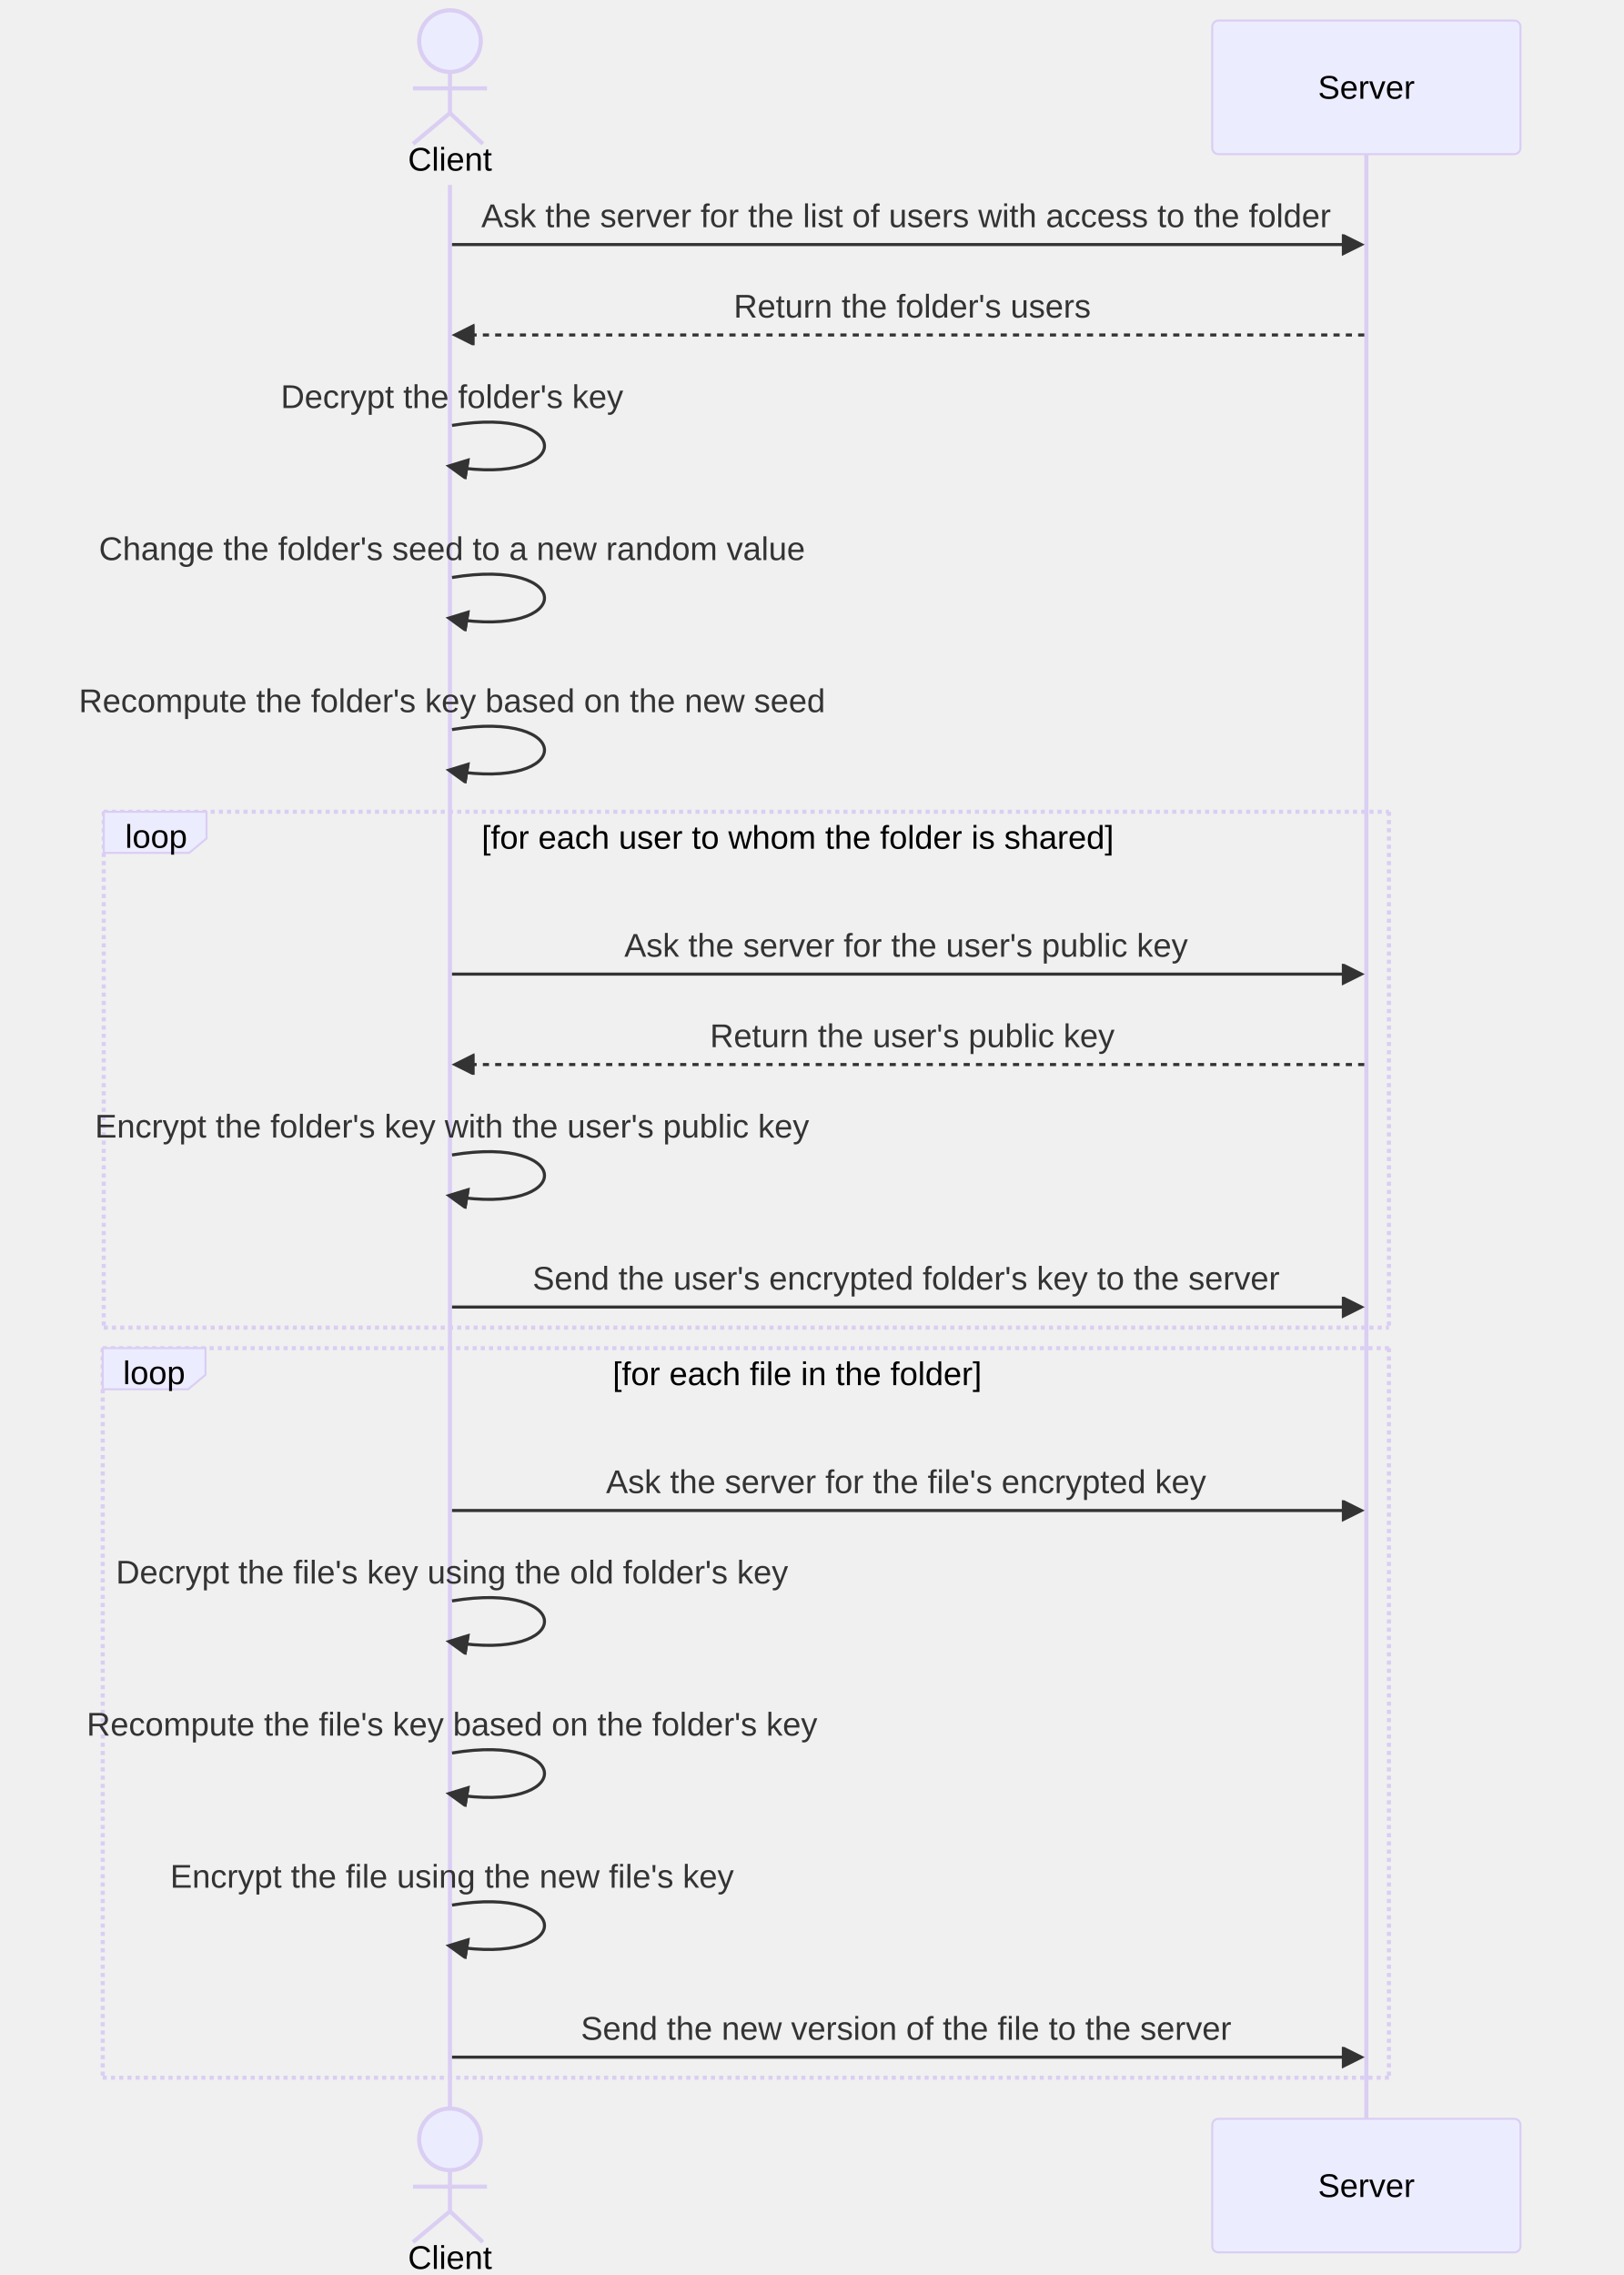
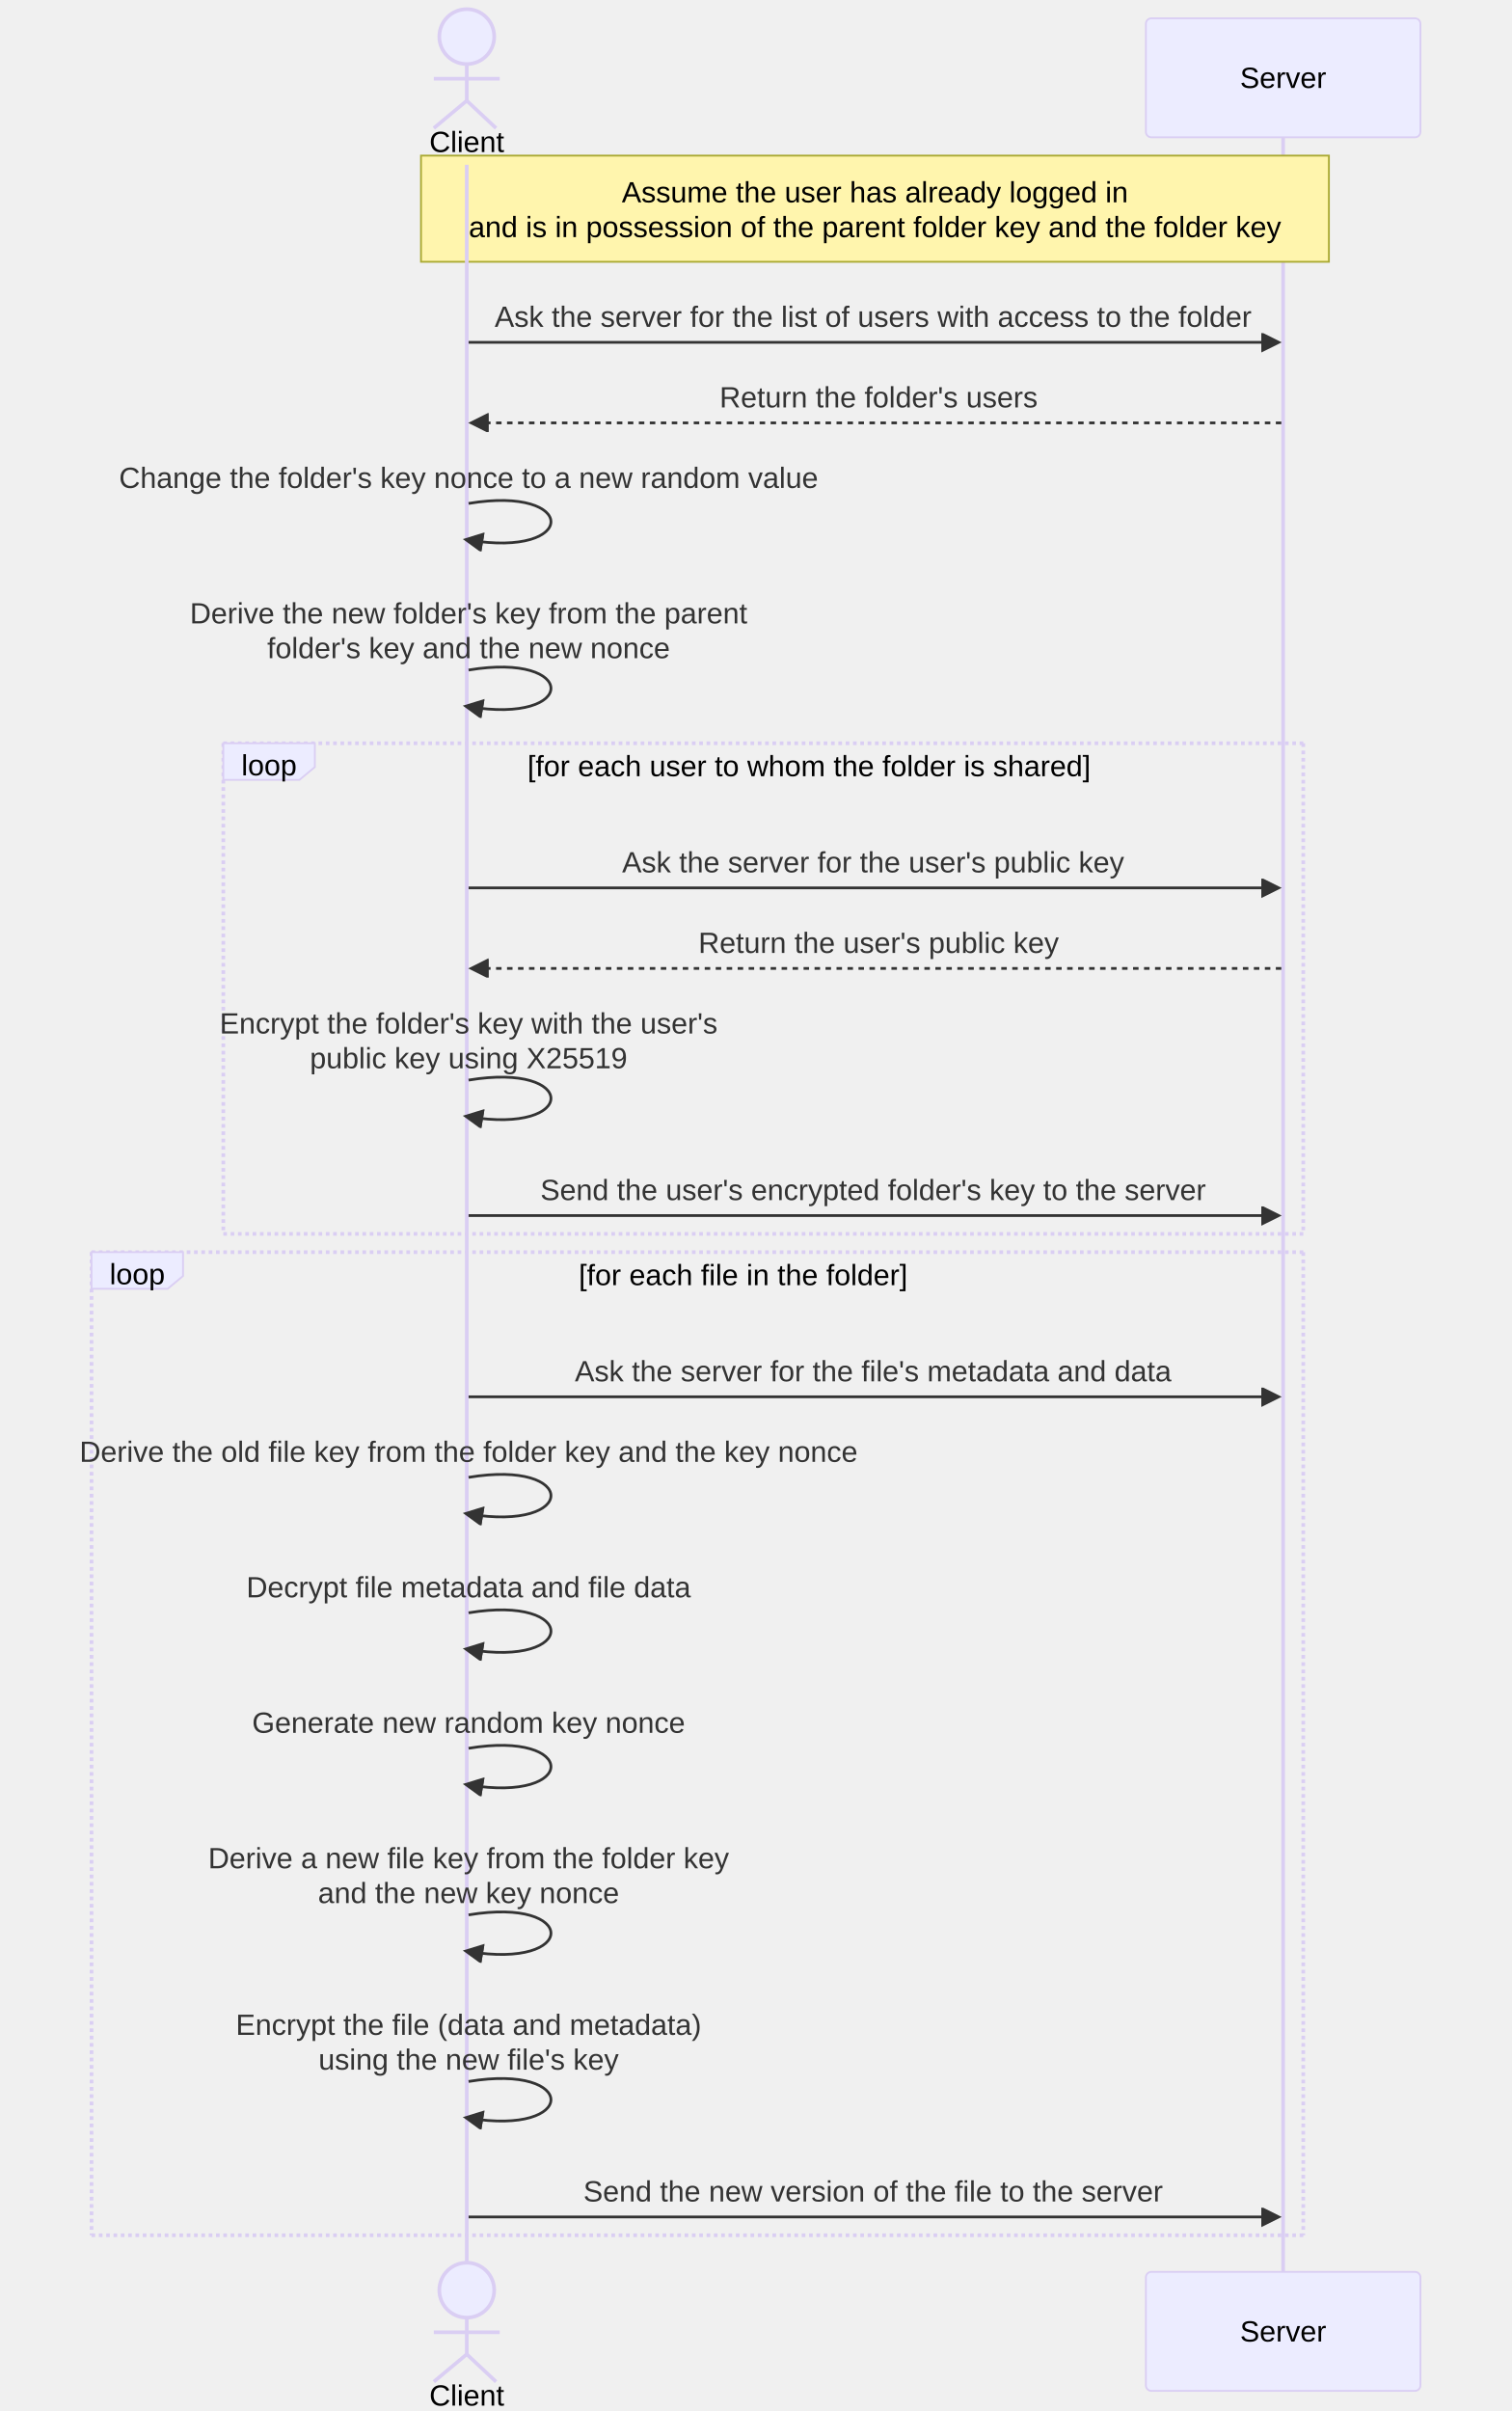
- <svg xmlns="http://www.w3.org/2000/svg" aria-roledescription="sequence" role="graphics-document document" viewBox="-144 -10 790 1107" style="max-width: 790px; background-color: white;" width="100%" id="my-svg">
+ <svg xmlns="http://www.w3.org/2000/svg" aria-roledescription="sequence" role="graphics-document document" viewBox="-180 -10 826 1317" style="max-width: 826px; background-color: white;" width="100%" id="my-svg">
  <g>
-     <rect class="actor" ry="3" rx="3" height="65" width="150" stroke="#666" fill="#eaeaea" y="1021" x="446" />
-     <text style="text-anchor: middle; font-size: 16px; font-weight: 400;" class="actor" alignment-baseline="central" dominant-baseline="central" y="1053.5" x="521">
+     <rect class="actor" ry="3" rx="3" height="65" width="150" stroke="#666" fill="#eaeaea" y="1231" x="446" />
+     <text style="text-anchor: middle; font-size: 16px; font-weight: 400;" class="actor" alignment-baseline="central" dominant-baseline="central" y="1263.5" x="521">
      <tspan dy="0" x="521">Server</tspan>
    </text>
  </g>
  <g>
-     <line stroke="#999" stroke-width="0.5px" class="200" y2="1021" x2="521" y1="5" x1="521" id="actor1" />
+     <line stroke="#999" stroke-width="0.5px" class="200" y2="1231" x2="521" y1="5" x1="521" id="actor1" />
    <g id="root-1">
      <rect class="actor" ry="3" rx="3" height="65" width="150" stroke="#666" fill="#eaeaea" y="0" x="446" />
      <text style="text-anchor: middle; font-size: 16px; font-weight: 400;" class="actor" alignment-baseline="central" dominant-baseline="central" y="32.5" x="521">
        <tspan dy="0" x="521">Server</tspan>
      </text>
    </g>
  </g>
  <style>#my-svg{font-family:"trebuchet ms",verdana,arial,sans-serif;font-size:16px;fill:#333;}#my-svg .error-icon{fill:#552222;}#my-svg .error-text{fill:#552222;stroke:#552222;}#my-svg .edge-thickness-normal{stroke-width:2px;}#my-svg .edge-thickness-thick{stroke-width:3.5px;}#my-svg .edge-pattern-solid{stroke-dasharray:0;}#my-svg .edge-pattern-dashed{stroke-dasharray:3;}#my-svg .edge-pattern-dotted{stroke-dasharray:2;}#my-svg .marker{fill:#333333;stroke:#333333;}#my-svg .marker.cross{stroke:#333333;}#my-svg svg{font-family:"trebuchet ms",verdana,arial,sans-serif;font-size:16px;}#my-svg .actor{stroke:hsl(259.626, 59.777%, 87.902%);fill:#ECECFF;}#my-svg text.actor&gt;tspan{fill:black;stroke:none;}#my-svg .actor-line{stroke:grey;}#my-svg .messageLine0{stroke-width:1.5;stroke-dasharray:none;stroke:#333;}#my-svg .messageLine1{stroke-width:1.5;stroke-dasharray:2,2;stroke:#333;}#my-svg #arrowhead path{fill:#333;stroke:#333;}#my-svg .sequenceNumber{fill:white;}#my-svg #sequencenumber{fill:#333;}#my-svg #crosshead path{fill:#333;stroke:#333;}#my-svg .messageText{fill:#333;stroke:none;}#my-svg .labelBox{stroke:hsl(259.626, 59.777%, 87.902%);fill:#ECECFF;}#my-svg .labelText,#my-svg .labelText&gt;tspan{fill:black;stroke:none;}#my-svg .loopText,#my-svg .loopText&gt;tspan{fill:black;stroke:none;}#my-svg .loopLine{stroke-width:2px;stroke-dasharray:2,2;stroke:hsl(259.626, 59.777%, 87.902%);fill:hsl(259.626, 59.777%, 87.902%);}#my-svg .note{stroke:#aaaa33;fill:#fff5ad;}#my-svg .noteText,#my-svg .noteText&gt;tspan{fill:black;stroke:none;}#my-svg .activation0{fill:#f4f4f4;stroke:#666;}#my-svg .activation1{fill:#f4f4f4;stroke:#666;}#my-svg .activation2{fill:#f4f4f4;stroke:#666;}#my-svg .actorPopupMenu{position:absolute;}#my-svg .actorPopupMenuPanel{position:absolute;fill:#ECECFF;box-shadow:0px 8px 16px 0px rgba(0,0,0,0.2);filter:drop-shadow(3px 5px 2px rgb(0 0 0 / 0.4));}#my-svg .actor-man line{stroke:hsl(259.626, 59.777%, 87.902%);fill:#ECECFF;}#my-svg .actor-man circle,#my-svg line{stroke:hsl(259.626, 59.777%, 87.902%);fill:#ECECFF;stroke-width:2px;}#my-svg :root{--mermaid-font-family:"trebuchet ms",verdana,arial,sans-serif;}</style>
  <g />
  <defs>
    <symbol height="24" width="24" id="computer">
      <path d="M2 2v13h20v-13h-20zm18 11h-16v-9h16v9zm-10.228 6l.466-1h3.524l.467 1h-4.457zm14.228 3h-24l2-6h2.104l-1.33 4h18.45l-1.297-4h2.073l2 6zm-5-10h-14v-7h14v7z" transform="scale(.5)" />
    </symbol>
  </defs>
  <defs>
    <symbol clip-rule="evenodd" fill-rule="evenodd" id="database">
      <path d="M12.258.001l.256.004.255.005.253.008.251.01.249.012.247.015.246.016.242.019.241.02.239.023.236.024.233.027.231.028.229.031.225.032.223.034.22.036.217.038.214.04.211.041.208.043.205.045.201.046.198.048.194.05.191.051.187.053.183.054.18.056.175.057.172.059.168.06.163.061.16.063.155.064.15.066.074.033.073.033.071.034.07.034.069.035.068.035.067.035.066.035.064.036.064.036.062.036.06.036.06.037.058.037.058.037.055.038.055.038.053.038.052.038.051.039.05.039.048.039.047.039.045.04.044.04.043.04.041.04.04.041.039.041.037.041.036.041.034.041.033.042.032.042.03.042.029.042.027.042.026.043.024.043.023.043.021.043.02.043.018.044.017.043.015.044.013.044.012.044.011.045.009.044.007.045.006.045.004.045.002.045.001.045v17l-.001.045-.002.045-.004.045-.006.045-.007.045-.009.044-.011.045-.012.044-.013.044-.015.044-.017.043-.018.044-.02.043-.021.043-.023.043-.024.043-.026.043-.027.042-.029.042-.03.042-.032.042-.033.042-.034.041-.036.041-.037.041-.039.041-.04.041-.041.04-.043.04-.044.04-.045.04-.047.039-.048.039-.05.039-.051.039-.052.038-.053.038-.055.038-.055.038-.058.037-.058.037-.06.037-.06.036-.062.036-.064.036-.064.036-.066.035-.067.035-.068.035-.069.035-.07.034-.071.034-.073.033-.074.033-.15.066-.155.064-.16.063-.163.061-.168.06-.172.059-.175.057-.18.056-.183.054-.187.053-.191.051-.194.05-.198.048-.201.046-.205.045-.208.043-.211.041-.214.04-.217.038-.22.036-.223.034-.225.032-.229.031-.231.028-.233.027-.236.024-.239.023-.241.02-.242.019-.246.016-.247.015-.249.012-.251.01-.253.008-.255.005-.256.004-.258.001-.258-.001-.256-.004-.255-.005-.253-.008-.251-.01-.249-.012-.247-.015-.245-.016-.243-.019-.241-.02-.238-.023-.236-.024-.234-.027-.231-.028-.228-.031-.226-.032-.223-.034-.22-.036-.217-.038-.214-.04-.211-.041-.208-.043-.204-.045-.201-.046-.198-.048-.195-.05-.19-.051-.187-.053-.184-.054-.179-.056-.176-.057-.172-.059-.167-.06-.164-.061-.159-.063-.155-.064-.151-.066-.074-.033-.072-.033-.072-.034-.07-.034-.069-.035-.068-.035-.067-.035-.066-.035-.064-.036-.063-.036-.062-.036-.061-.036-.06-.037-.058-.037-.057-.037-.056-.038-.055-.038-.053-.038-.052-.038-.051-.039-.049-.039-.049-.039-.046-.039-.046-.04-.044-.04-.043-.04-.041-.04-.04-.041-.039-.041-.037-.041-.036-.041-.034-.041-.033-.042-.032-.042-.03-.042-.029-.042-.027-.042-.026-.043-.024-.043-.023-.043-.021-.043-.02-.043-.018-.044-.017-.043-.015-.044-.013-.044-.012-.044-.011-.045-.009-.044-.007-.045-.006-.045-.004-.045-.002-.045-.001-.045v-17l.001-.045.002-.045.004-.045.006-.045.007-.045.009-.044.011-.045.012-.044.013-.044.015-.044.017-.043.018-.044.02-.043.021-.043.023-.043.024-.043.026-.043.027-.042.029-.042.03-.042.032-.042.033-.042.034-.041.036-.041.037-.041.039-.041.04-.041.041-.04.043-.04.044-.04.046-.04.046-.039.049-.039.049-.039.051-.039.052-.038.053-.038.055-.038.056-.038.057-.037.058-.037.06-.037.061-.036.062-.036.063-.036.064-.036.066-.035.067-.035.068-.035.069-.035.07-.034.072-.034.072-.033.074-.033.151-.066.155-.064.159-.063.164-.061.167-.06.172-.059.176-.057.179-.056.184-.054.187-.053.19-.051.195-.05.198-.048.201-.046.204-.045.208-.043.211-.041.214-.04.217-.038.22-.036.223-.034.226-.032.228-.031.231-.028.234-.027.236-.024.238-.023.241-.02.243-.019.245-.016.247-.015.249-.012.251-.01.253-.008.255-.005.256-.004.258-.001.258.001zm-9.258 20.499v.01l.001.021.003.021.004.022.005.021.006.022.007.022.009.023.01.022.011.023.012.023.013.023.015.023.016.024.017.023.018.024.019.024.021.024.022.025.023.024.024.025.052.049.056.05.061.051.066.051.07.051.075.051.079.052.084.052.088.052.092.052.097.052.102.051.105.052.11.052.114.051.119.051.123.051.127.05.131.05.135.05.139.048.144.049.147.047.152.047.155.047.16.045.163.045.167.043.171.043.176.041.178.041.183.039.187.039.19.037.194.035.197.035.202.033.204.031.209.03.212.029.216.027.219.025.222.024.226.021.23.02.233.018.236.016.24.015.243.012.246.01.249.008.253.005.256.004.259.001.26-.001.257-.004.254-.005.25-.008.247-.011.244-.012.241-.014.237-.016.233-.018.231-.021.226-.021.224-.024.22-.026.216-.027.212-.028.21-.031.205-.031.202-.034.198-.034.194-.036.191-.037.187-.039.183-.04.179-.04.175-.042.172-.043.168-.044.163-.045.16-.046.155-.046.152-.047.148-.048.143-.049.139-.049.136-.05.131-.05.126-.05.123-.051.118-.052.114-.051.11-.052.106-.052.101-.052.096-.052.092-.052.088-.053.083-.051.079-.052.074-.052.07-.051.065-.051.06-.051.056-.05.051-.05.023-.024.023-.025.021-.024.02-.024.019-.024.018-.024.017-.024.015-.023.014-.024.013-.023.012-.023.01-.023.01-.022.008-.022.006-.022.006-.022.004-.022.004-.021.001-.021.001-.021v-4.127l-.077.055-.08.053-.083.054-.085.053-.087.052-.09.052-.093.051-.095.05-.097.05-.1.049-.102.049-.105.048-.106.047-.109.047-.111.046-.114.045-.115.045-.118.044-.12.043-.122.042-.124.042-.126.041-.128.04-.13.04-.132.038-.134.038-.135.037-.138.037-.139.035-.142.035-.143.034-.144.033-.147.032-.148.031-.15.03-.151.03-.153.029-.154.027-.156.027-.158.026-.159.025-.161.024-.162.023-.163.022-.165.021-.166.02-.167.019-.169.018-.169.017-.171.016-.173.015-.173.014-.175.013-.175.012-.177.011-.178.01-.179.008-.179.008-.181.006-.182.005-.182.004-.184.003-.184.002h-.37l-.184-.002-.184-.003-.182-.004-.182-.005-.181-.006-.179-.008-.179-.008-.178-.01-.176-.011-.176-.012-.175-.013-.173-.014-.172-.015-.171-.016-.17-.017-.169-.018-.167-.019-.166-.02-.165-.021-.163-.022-.162-.023-.161-.024-.159-.025-.157-.026-.156-.027-.155-.027-.153-.029-.151-.03-.15-.03-.148-.031-.146-.032-.145-.033-.143-.034-.141-.035-.14-.035-.137-.037-.136-.037-.134-.038-.132-.038-.13-.04-.128-.04-.126-.041-.124-.042-.122-.042-.12-.044-.117-.043-.116-.045-.113-.045-.112-.046-.109-.047-.106-.047-.105-.048-.102-.049-.1-.049-.097-.05-.095-.05-.093-.052-.09-.051-.087-.052-.085-.053-.083-.054-.08-.054-.077-.054v4.127zm0-5.654v.011l.001.021.003.021.004.021.005.022.006.022.007.022.009.022.01.022.011.023.012.023.013.023.015.024.016.023.017.024.018.024.019.024.021.024.022.024.023.025.024.024.052.05.056.05.061.05.066.051.07.051.075.052.079.051.084.052.088.052.092.052.097.052.102.052.105.052.11.051.114.051.119.052.123.05.127.051.131.05.135.049.139.049.144.048.147.048.152.047.155.046.16.045.163.045.167.044.171.042.176.042.178.04.183.04.187.038.19.037.194.036.197.034.202.033.204.032.209.03.212.028.216.027.219.025.222.024.226.022.23.02.233.018.236.016.24.014.243.012.246.01.249.008.253.006.256.003.259.001.26-.001.257-.003.254-.006.25-.008.247-.01.244-.012.241-.015.237-.016.233-.018.231-.02.226-.022.224-.024.22-.025.216-.027.212-.029.21-.03.205-.032.202-.033.198-.035.194-.036.191-.037.187-.039.183-.039.179-.041.175-.042.172-.043.168-.044.163-.045.16-.045.155-.047.152-.047.148-.048.143-.048.139-.05.136-.049.131-.05.126-.051.123-.051.118-.051.114-.052.11-.052.106-.052.101-.052.096-.052.092-.052.088-.052.083-.052.079-.052.074-.051.07-.052.065-.051.06-.05.056-.051.051-.049.023-.025.023-.024.021-.025.02-.024.019-.024.018-.024.017-.024.015-.023.014-.023.013-.024.012-.022.01-.023.01-.023.008-.022.006-.022.006-.022.004-.021.004-.022.001-.021.001-.021v-4.139l-.077.054-.08.054-.083.054-.085.052-.087.053-.09.051-.093.051-.095.051-.097.05-.1.049-.102.049-.105.048-.106.047-.109.047-.111.046-.114.045-.115.044-.118.044-.12.044-.122.042-.124.042-.126.041-.128.04-.13.039-.132.039-.134.038-.135.037-.138.036-.139.036-.142.035-.143.033-.144.033-.147.033-.148.031-.15.03-.151.03-.153.028-.154.028-.156.027-.158.026-.159.025-.161.024-.162.023-.163.022-.165.021-.166.02-.167.019-.169.018-.169.017-.171.016-.173.015-.173.014-.175.013-.175.012-.177.011-.178.009-.179.009-.179.007-.181.007-.182.005-.182.004-.184.003-.184.002h-.37l-.184-.002-.184-.003-.182-.004-.182-.005-.181-.007-.179-.007-.179-.009-.178-.009-.176-.011-.176-.012-.175-.013-.173-.014-.172-.015-.171-.016-.17-.017-.169-.018-.167-.019-.166-.02-.165-.021-.163-.022-.162-.023-.161-.024-.159-.025-.157-.026-.156-.027-.155-.028-.153-.028-.151-.03-.15-.03-.148-.031-.146-.033-.145-.033-.143-.033-.141-.035-.14-.036-.137-.036-.136-.037-.134-.038-.132-.039-.13-.039-.128-.04-.126-.041-.124-.042-.122-.043-.12-.043-.117-.044-.116-.044-.113-.046-.112-.046-.109-.046-.106-.047-.105-.048-.102-.049-.1-.049-.097-.05-.095-.051-.093-.051-.09-.051-.087-.053-.085-.052-.083-.054-.08-.054-.077-.054v4.139zm0-5.666v.011l.001.02.003.022.004.021.005.022.006.021.007.022.009.023.01.022.011.023.012.023.013.023.015.023.016.024.017.024.018.023.019.024.021.025.022.024.023.024.024.025.052.05.056.05.061.05.066.051.07.051.075.052.079.051.084.052.088.052.092.052.097.052.102.052.105.051.11.052.114.051.119.051.123.051.127.05.131.05.135.05.139.049.144.048.147.048.152.047.155.046.16.045.163.045.167.043.171.043.176.042.178.04.183.04.187.038.19.037.194.036.197.034.202.033.204.032.209.03.212.028.216.027.219.025.222.024.226.021.23.02.233.018.236.017.24.014.243.012.246.01.249.008.253.006.256.003.259.001.26-.001.257-.003.254-.006.25-.008.247-.01.244-.013.241-.014.237-.016.233-.018.231-.02.226-.022.224-.024.22-.025.216-.027.212-.029.21-.03.205-.032.202-.033.198-.035.194-.036.191-.037.187-.039.183-.039.179-.041.175-.042.172-.043.168-.044.163-.045.16-.045.155-.047.152-.047.148-.048.143-.049.139-.049.136-.049.131-.051.126-.05.123-.051.118-.052.114-.051.11-.052.106-.052.101-.052.096-.052.092-.052.088-.052.083-.052.079-.052.074-.052.07-.051.065-.051.06-.051.056-.05.051-.049.023-.025.023-.025.021-.024.02-.024.019-.024.018-.024.017-.024.015-.023.014-.024.013-.023.012-.023.01-.022.01-.023.008-.022.006-.022.006-.022.004-.022.004-.021.001-.021.001-.021v-4.153l-.077.054-.08.054-.083.053-.085.053-.087.053-.09.051-.093.051-.095.051-.097.05-.1.049-.102.048-.105.048-.106.048-.109.046-.111.046-.114.046-.115.044-.118.044-.12.043-.122.043-.124.042-.126.041-.128.04-.13.039-.132.039-.134.038-.135.037-.138.036-.139.036-.142.034-.143.034-.144.033-.147.032-.148.032-.15.03-.151.03-.153.028-.154.028-.156.027-.158.026-.159.024-.161.024-.162.023-.163.023-.165.021-.166.02-.167.019-.169.018-.169.017-.171.016-.173.015-.173.014-.175.013-.175.012-.177.01-.178.01-.179.009-.179.007-.181.006-.182.006-.182.004-.184.003-.184.001-.185.001-.185-.001-.184-.001-.184-.003-.182-.004-.182-.006-.181-.006-.179-.007-.179-.009-.178-.01-.176-.01-.176-.012-.175-.013-.173-.014-.172-.015-.171-.016-.17-.017-.169-.018-.167-.019-.166-.02-.165-.021-.163-.023-.162-.023-.161-.024-.159-.024-.157-.026-.156-.027-.155-.028-.153-.028-.151-.03-.15-.03-.148-.032-.146-.032-.145-.033-.143-.034-.141-.034-.14-.036-.137-.036-.136-.037-.134-.038-.132-.039-.13-.039-.128-.041-.126-.041-.124-.041-.122-.043-.12-.043-.117-.044-.116-.044-.113-.046-.112-.046-.109-.046-.106-.048-.105-.048-.102-.048-.1-.05-.097-.049-.095-.051-.093-.051-.09-.052-.087-.052-.085-.053-.083-.053-.08-.054-.077-.054v4.153zm8.74-8.179l-.257.004-.254.005-.25.008-.247.011-.244.012-.241.014-.237.016-.233.018-.231.021-.226.022-.224.023-.22.026-.216.027-.212.028-.21.031-.205.032-.202.033-.198.034-.194.036-.191.038-.187.038-.183.04-.179.041-.175.042-.172.043-.168.043-.163.045-.16.046-.155.046-.152.048-.148.048-.143.048-.139.049-.136.05-.131.05-.126.051-.123.051-.118.051-.114.052-.11.052-.106.052-.101.052-.096.052-.092.052-.088.052-.083.052-.079.052-.074.051-.07.052-.065.051-.06.05-.056.05-.051.05-.023.025-.023.024-.021.024-.02.025-.019.024-.018.024-.017.023-.015.024-.014.023-.013.023-.012.023-.01.023-.01.022-.008.022-.006.023-.006.021-.004.022-.004.021-.001.021-.001.021.001.021.001.021.004.021.004.022.006.021.006.023.008.022.01.022.01.023.012.023.013.023.014.023.015.024.017.023.018.024.019.024.02.025.021.024.023.024.023.025.051.05.056.05.06.05.065.051.07.052.074.051.079.052.083.052.088.052.092.052.096.052.101.052.106.052.11.052.114.052.118.051.123.051.126.051.131.05.136.05.139.049.143.048.148.048.152.048.155.046.16.046.163.045.168.043.172.043.175.042.179.041.183.04.187.038.191.038.194.036.198.034.202.033.205.032.21.031.212.028.216.027.22.026.224.023.226.022.231.021.233.018.237.016.241.014.244.012.247.011.25.008.254.005.257.004.26.001.26-.001.257-.004.254-.005.25-.008.247-.011.244-.012.241-.014.237-.016.233-.018.231-.021.226-.022.224-.023.22-.026.216-.027.212-.028.21-.031.205-.032.202-.033.198-.034.194-.036.191-.038.187-.038.183-.04.179-.041.175-.042.172-.043.168-.043.163-.045.16-.046.155-.046.152-.048.148-.048.143-.048.139-.049.136-.05.131-.05.126-.051.123-.051.118-.051.114-.052.11-.052.106-.052.101-.052.096-.052.092-.052.088-.052.083-.052.079-.052.074-.051.07-.052.065-.051.06-.05.056-.05.051-.05.023-.025.023-.024.021-.024.02-.025.019-.024.018-.024.017-.023.015-.024.014-.023.013-.023.012-.023.01-.023.01-.022.008-.022.006-.023.006-.021.004-.022.004-.021.001-.021.001-.021-.001-.021-.001-.021-.004-.021-.004-.022-.006-.021-.006-.023-.008-.022-.01-.022-.01-.023-.012-.023-.013-.023-.014-.023-.015-.024-.017-.023-.018-.024-.019-.024-.02-.025-.021-.024-.023-.024-.023-.025-.051-.05-.056-.05-.06-.05-.065-.051-.07-.052-.074-.051-.079-.052-.083-.052-.088-.052-.092-.052-.096-.052-.101-.052-.106-.052-.11-.052-.114-.052-.118-.051-.123-.051-.126-.051-.131-.05-.136-.05-.139-.049-.143-.048-.148-.048-.152-.048-.155-.046-.16-.046-.163-.045-.168-.043-.172-.043-.175-.042-.179-.041-.183-.04-.187-.038-.191-.038-.194-.036-.198-.034-.202-.033-.205-.032-.21-.031-.212-.028-.216-.027-.22-.026-.224-.023-.226-.022-.231-.021-.233-.018-.237-.016-.241-.014-.244-.012-.247-.011-.25-.008-.254-.005-.257-.004-.26-.001-.26.001z" transform="scale(.5)" />
    </symbol>
  </defs>
  <defs>
    <symbol height="24" width="24" id="clock">
      <path d="M12 2c5.514 0 10 4.486 10 10s-4.486 10-10 10-10-4.486-10-10 4.486-10 10-10zm0-2c-6.627 0-12 5.373-12 12s5.373 12 12 12 12-5.373 12-12-5.373-12-12-12zm5.848 12.459c.202.038.202.333.001.372-1.907.361-6.045 1.111-6.547 1.111-.719 0-1.301-.582-1.301-1.301 0-.512.77-5.447 1.125-7.445.034-.192.312-.181.343.014l.985 6.238 5.394 1.011z" transform="scale(.5)" />
    </symbol>
  </defs>
  <defs>
    <marker orient="auto" markerHeight="12" markerWidth="12" markerUnits="userSpaceOnUse" refY="5" refX="7.9" id="arrowhead">
      <path d="M 0 0 L 10 5 L 0 10 z" />
    </marker>
  </defs>
  <defs>
    <marker refY="4.5" refX="4" orient="auto" markerHeight="8" markerWidth="15" id="crosshead">
      <path style="stroke-dasharray: 0, 0;" d="M 1,2 L 6,7 M 6,2 L 1,7" stroke-width="1pt" stroke="#000000" fill="none" />
    </marker>
  </defs>
  <defs>
    <marker orient="auto" markerHeight="28" markerWidth="20" refY="7" refX="15.5" id="filled-head">
      <path d="M 18,7 L9,13 L14,7 L9,1 Z" />
    </marker>
  </defs>
  <defs>
    <marker orient="auto" markerHeight="40" markerWidth="60" refY="15" refX="15" id="sequencenumber">
      <circle r="6" cy="15" cx="15" />
    </marker>
  </defs>
  <g>
-     <line class="loopLine" y2="385" x2="532" y1="385" x1="-93.5" />
-     <line class="loopLine" y2="636" x2="532" y1="385" x1="532" />
-     <line class="loopLine" y2="636" x2="532" y1="636" x1="-93.5" />
-     <line class="loopLine" y2="636" x2="-93.5" y1="385" x1="-93.5" />
-     <polygon class="labelBox" points="-93.5,385 -43.5,385 -43.5,398 -51.9,405 -93.5,405" />
-     <text style="font-size: 16px; font-weight: 400;" class="labelText" alignment-baseline="middle" dominant-baseline="middle" text-anchor="middle" y="398" x="-68">loop</text>
-     <text style="font-size: 16px; font-weight: 400;" class="loopText" text-anchor="middle" y="403" x="244.25">
-       <tspan x="244.25">[for each user to whom the folder is shared]</tspan>
+     <rect class="note" ry="0" rx="0" height="58" width="496" stroke="#666" fill="#EDF2AE" y="75" x="50" />
+     <text style="font-size: 16px; font-weight: 400;" dy="1em" class="noteText" alignment-baseline="middle" dominant-baseline="middle" text-anchor="middle" y="80" x="298">
+       <tspan x="298">Assume the user has already logged in </tspan>
+     </text>
+     <text style="font-size: 16px; font-weight: 400;" dy="1em" class="noteText" alignment-baseline="middle" dominant-baseline="middle" text-anchor="middle" y="99" x="298">
+       <tspan x="298"> and is in possession of the parent folder key and the folder key</tspan>
    </text>
  </g>
  <g>
-     <line class="loopLine" y2="646" x2="532" y1="646" x1="-94" />
-     <line class="loopLine" y2="1001" x2="532" y1="646" x1="532" />
-     <line class="loopLine" y2="1001" x2="532" y1="1001" x1="-94" />
-     <line class="loopLine" y2="1001" x2="-94" y1="646" x1="-94" />
-     <polygon class="labelBox" points="-94,646 -44,646 -44,659 -52.4,666 -94,666" />
-     <text style="font-size: 16px; font-weight: 400;" class="labelText" alignment-baseline="middle" dominant-baseline="middle" text-anchor="middle" y="659" x="-69">loop</text>
-     <text style="font-size: 16px; font-weight: 400;" class="loopText" text-anchor="middle" y="664" x="244">
-       <tspan x="244">[for each file in the folder]</tspan>
+     <line class="loopLine" y2="396" x2="532" y1="396" x1="-58" />
+     <line class="loopLine" y2="664" x2="532" y1="396" x1="532" />
+     <line class="loopLine" y2="664" x2="532" y1="664" x1="-58" />
+     <line class="loopLine" y2="664" x2="-58" y1="396" x1="-58" />
+     <polygon class="labelBox" points="-58,396 -8,396 -8,409 -16.4,416 -58,416" />
+     <text style="font-size: 16px; font-weight: 400;" class="labelText" alignment-baseline="middle" dominant-baseline="middle" text-anchor="middle" y="409" x="-33">loop</text>
+     <text style="font-size: 16px; font-weight: 400;" class="loopText" text-anchor="middle" y="414" x="262">
+       <tspan x="262">[for each user to whom the folder is shared]</tspan>
    </text>
  </g>
-   <line stroke="#999" stroke-width="0.5px" class="200" y2="1021" x2="75" y1="80" x1="75" id="actor0" />
+   <g>
+     <line class="loopLine" y2="674" x2="532" y1="674" x1="-130" />
+     <line class="loopLine" y2="1211" x2="532" y1="674" x1="532" />
+     <line class="loopLine" y2="1211" x2="532" y1="1211" x1="-130" />
+     <line class="loopLine" y2="1211" x2="-130" y1="674" x1="-130" />
+     <polygon class="labelBox" points="-130,674 -80,674 -80,687 -88.4,694 -130,694" />
+     <text style="font-size: 16px; font-weight: 400;" class="labelText" alignment-baseline="middle" dominant-baseline="middle" text-anchor="middle" y="687" x="-105">loop</text>
+     <text style="font-size: 16px; font-weight: 400;" class="loopText" text-anchor="middle" y="692" x="226">
+       <tspan x="226">[for each file in the folder]</tspan>
+     </text>
+   </g>
+   <line stroke="#999" stroke-width="0.5px" class="200" y2="1231" x2="75" y1="80" x1="75" id="actor0" />
  <g class="actor-man">
    <line y2="45" x2="75" y1="25" x1="75" id="actor-man-torso0" />
    <line y2="33" x2="93" y1="33" x1="57" id="actor-man-arms0" />
    <line y2="45" x2="75" y1="60" x1="57" />
    <line y2="60" x2="91" y1="45" x1="75" />
    <circle height="65" width="150" r="15" cy="10" cx="75" />
    <text style="text-anchor: middle; font-size: 16px; font-weight: 400;" class="actor" alignment-baseline="central" dominant-baseline="central" y="67.5" x="75">
      <tspan dy="0" x="75">Client</tspan>
    </text>
  </g>
-   <text style="font-size: 16px; font-weight: 400;" dy="1em" class="messageText" alignment-baseline="middle" dominant-baseline="middle" text-anchor="middle" y="80" x="297">Ask the server for the list of users with access to the folder</text>
-   <line style="fill: none;" marker-end="url(#arrowhead)" stroke="none" stroke-width="2" class="messageLine0" y2="109" x2="517" y1="109" x1="76" />
-   <text style="font-size: 16px; font-weight: 400;" dy="1em" class="messageText" alignment-baseline="middle" dominant-baseline="middle" text-anchor="middle" y="124" x="300">Return the folder's users</text>
-   <line style="stroke-dasharray: 3, 3; fill: none;" marker-end="url(#arrowhead)" stroke="none" stroke-width="2" class="messageLine1" y2="153" x2="79" y1="153" x1="520" />
-   <text style="font-size: 16px; font-weight: 400;" dy="1em" class="messageText" alignment-baseline="middle" dominant-baseline="middle" text-anchor="middle" y="168" x="76">Decrypt the folder's key</text>
-   <path style="fill: none;" marker-end="url(#arrowhead)" stroke="none" stroke-width="2" class="messageLine0" d="M 76,197 C 136,187 136,227 76,217" />
-   <text style="font-size: 16px; font-weight: 400;" dy="1em" class="messageText" alignment-baseline="middle" dominant-baseline="middle" text-anchor="middle" y="242" x="76">Change the folder's seed to a new random value</text>
-   <path style="fill: none;" marker-end="url(#arrowhead)" stroke="none" stroke-width="2" class="messageLine0" d="M 76,271 C 136,261 136,301 76,291" />
-   <text style="font-size: 16px; font-weight: 400;" dy="1em" class="messageText" alignment-baseline="middle" dominant-baseline="middle" text-anchor="middle" y="316" x="76">Recompute the folder's key based on the new seed</text>
-   <path style="fill: none;" marker-end="url(#arrowhead)" stroke="none" stroke-width="2" class="messageLine0" d="M 76,345 C 136,335 136,375 76,365" />
-   <text style="font-size: 16px; font-weight: 400;" dy="1em" class="messageText" alignment-baseline="middle" dominant-baseline="middle" text-anchor="middle" y="435" x="297">Ask the server for the user's public key</text>
-   <line style="fill: none;" marker-end="url(#arrowhead)" stroke="none" stroke-width="2" class="messageLine0" y2="464" x2="517" y1="464" x1="76" />
-   <text style="font-size: 16px; font-weight: 400;" dy="1em" class="messageText" alignment-baseline="middle" dominant-baseline="middle" text-anchor="middle" y="479" x="300">Return the user's public key</text>
-   <line style="stroke-dasharray: 3, 3; fill: none;" marker-end="url(#arrowhead)" stroke="none" stroke-width="2" class="messageLine1" y2="508" x2="79" y1="508" x1="520" />
-   <text style="font-size: 16px; font-weight: 400;" dy="1em" class="messageText" alignment-baseline="middle" dominant-baseline="middle" text-anchor="middle" y="523" x="76">Encrypt the folder's key with the user's public key</text>
-   <path style="fill: none;" marker-end="url(#arrowhead)" stroke="none" stroke-width="2" class="messageLine0" d="M 76,552 C 136,542 136,582 76,572" />
-   <text style="font-size: 16px; font-weight: 400;" dy="1em" class="messageText" alignment-baseline="middle" dominant-baseline="middle" text-anchor="middle" y="597" x="297">Send the user's encrypted folder's key to the server</text>
-   <line style="fill: none;" marker-end="url(#arrowhead)" stroke="none" stroke-width="2" class="messageLine0" y2="626" x2="517" y1="626" x1="76" />
-   <text style="font-size: 16px; font-weight: 400;" dy="1em" class="messageText" alignment-baseline="middle" dominant-baseline="middle" text-anchor="middle" y="696" x="297">Ask the server for the file's encrypted key</text>
-   <line style="fill: none;" marker-end="url(#arrowhead)" stroke="none" stroke-width="2" class="messageLine0" y2="725" x2="517" y1="725" x1="76" />
-   <text style="font-size: 16px; font-weight: 400;" dy="1em" class="messageText" alignment-baseline="middle" dominant-baseline="middle" text-anchor="middle" y="740" x="76">Decrypt the file's key using the old folder's key</text>
-   <path style="fill: none;" marker-end="url(#arrowhead)" stroke="none" stroke-width="2" class="messageLine0" d="M 76,769 C 136,759 136,799 76,789" />
-   <text style="font-size: 16px; font-weight: 400;" dy="1em" class="messageText" alignment-baseline="middle" dominant-baseline="middle" text-anchor="middle" y="814" x="76">Recompute the file's key based on the folder's key</text>
-   <path style="fill: none;" marker-end="url(#arrowhead)" stroke="none" stroke-width="2" class="messageLine0" d="M 76,843 C 136,833 136,873 76,863" />
-   <text style="font-size: 16px; font-weight: 400;" dy="1em" class="messageText" alignment-baseline="middle" dominant-baseline="middle" text-anchor="middle" y="888" x="76">Encrypt the file using the new file's key</text>
-   <path style="fill: none;" marker-end="url(#arrowhead)" stroke="none" stroke-width="2" class="messageLine0" d="M 76,917 C 136,907 136,947 76,937" />
-   <text style="font-size: 16px; font-weight: 400;" dy="1em" class="messageText" alignment-baseline="middle" dominant-baseline="middle" text-anchor="middle" y="962" x="297">Send the new version of the file to the server</text>
-   <line style="fill: none;" marker-end="url(#arrowhead)" stroke="none" stroke-width="2" class="messageLine0" y2="991" x2="517" y1="991" x1="76" />
+   <text style="font-size: 16px; font-weight: 400;" dy="1em" class="messageText" alignment-baseline="middle" dominant-baseline="middle" text-anchor="middle" y="148" x="297">Ask the server for the list of users with access to the folder</text>
+   <line style="fill: none;" marker-end="url(#arrowhead)" stroke="none" stroke-width="2" class="messageLine0" y2="177" x2="517" y1="177" x1="76" />
+   <text style="font-size: 16px; font-weight: 400;" dy="1em" class="messageText" alignment-baseline="middle" dominant-baseline="middle" text-anchor="middle" y="192" x="300">Return the folder's users</text>
+   <line style="stroke-dasharray: 3, 3; fill: none;" marker-end="url(#arrowhead)" stroke="none" stroke-width="2" class="messageLine1" y2="221" x2="79" y1="221" x1="520" />
+   <text style="font-size: 16px; font-weight: 400;" dy="1em" class="messageText" alignment-baseline="middle" dominant-baseline="middle" text-anchor="middle" y="236" x="76">Change the folder's key nonce to a new random value</text>
+   <path style="fill: none;" marker-end="url(#arrowhead)" stroke="none" stroke-width="2" class="messageLine0" d="M 76,265 C 136,255 136,295 76,285" />
+   <text style="font-size: 16px; font-weight: 400;" dy="1em" class="messageText" alignment-baseline="middle" dominant-baseline="middle" text-anchor="middle" y="310" x="76">Derive the new folder's key from the parent </text>
+   <text style="font-size: 16px; font-weight: 400;" dy="1em" class="messageText" alignment-baseline="middle" dominant-baseline="middle" text-anchor="middle" y="329" x="76"> folder's key and the new nonce</text>
+   <path style="fill: none;" marker-end="url(#arrowhead)" stroke="none" stroke-width="2" class="messageLine0" d="M 76,356 C 136,346 136,386 76,376" />
+   <text style="font-size: 16px; font-weight: 400;" dy="1em" class="messageText" alignment-baseline="middle" dominant-baseline="middle" text-anchor="middle" y="446" x="297">Ask the server for the user's public key</text>
+   <line style="fill: none;" marker-end="url(#arrowhead)" stroke="none" stroke-width="2" class="messageLine0" y2="475" x2="517" y1="475" x1="76" />
+   <text style="font-size: 16px; font-weight: 400;" dy="1em" class="messageText" alignment-baseline="middle" dominant-baseline="middle" text-anchor="middle" y="490" x="300">Return the user's public key</text>
+   <line style="stroke-dasharray: 3, 3; fill: none;" marker-end="url(#arrowhead)" stroke="none" stroke-width="2" class="messageLine1" y2="519" x2="79" y1="519" x1="520" />
+   <text style="font-size: 16px; font-weight: 400;" dy="1em" class="messageText" alignment-baseline="middle" dominant-baseline="middle" text-anchor="middle" y="534" x="76">Encrypt the folder's key with the user's </text>
+   <text style="font-size: 16px; font-weight: 400;" dy="1em" class="messageText" alignment-baseline="middle" dominant-baseline="middle" text-anchor="middle" y="553" x="76"> public key using X25519</text>
+   <path style="fill: none;" marker-end="url(#arrowhead)" stroke="none" stroke-width="2" class="messageLine0" d="M 76,580 C 136,570 136,610 76,600" />
+   <text style="font-size: 16px; font-weight: 400;" dy="1em" class="messageText" alignment-baseline="middle" dominant-baseline="middle" text-anchor="middle" y="625" x="297">Send the user's encrypted folder's key to the server</text>
+   <line style="fill: none;" marker-end="url(#arrowhead)" stroke="none" stroke-width="2" class="messageLine0" y2="654" x2="517" y1="654" x1="76" />
+   <text style="font-size: 16px; font-weight: 400;" dy="1em" class="messageText" alignment-baseline="middle" dominant-baseline="middle" text-anchor="middle" y="724" x="297">Ask the server for the file's metadata and data</text>
+   <line style="fill: none;" marker-end="url(#arrowhead)" stroke="none" stroke-width="2" class="messageLine0" y2="753" x2="517" y1="753" x1="76" />
+   <text style="font-size: 16px; font-weight: 400;" dy="1em" class="messageText" alignment-baseline="middle" dominant-baseline="middle" text-anchor="middle" y="768" x="76">Derive the old file key from the folder key and the key nonce</text>
+   <path style="fill: none;" marker-end="url(#arrowhead)" stroke="none" stroke-width="2" class="messageLine0" d="M 76,797 C 136,787 136,827 76,817" />
+   <text style="font-size: 16px; font-weight: 400;" dy="1em" class="messageText" alignment-baseline="middle" dominant-baseline="middle" text-anchor="middle" y="842" x="76">Decrypt file metadata and file data</text>
+   <path style="fill: none;" marker-end="url(#arrowhead)" stroke="none" stroke-width="2" class="messageLine0" d="M 76,871 C 136,861 136,901 76,891" />
+   <text style="font-size: 16px; font-weight: 400;" dy="1em" class="messageText" alignment-baseline="middle" dominant-baseline="middle" text-anchor="middle" y="916" x="76">Generate new random key nonce</text>
+   <path style="fill: none;" marker-end="url(#arrowhead)" stroke="none" stroke-width="2" class="messageLine0" d="M 76,945 C 136,935 136,975 76,965" />
+   <text style="font-size: 16px; font-weight: 400;" dy="1em" class="messageText" alignment-baseline="middle" dominant-baseline="middle" text-anchor="middle" y="990" x="76">Derive a new file key from the folder key </text>
+   <text style="font-size: 16px; font-weight: 400;" dy="1em" class="messageText" alignment-baseline="middle" dominant-baseline="middle" text-anchor="middle" y="1009" x="76"> and the new key nonce</text>
+   <path style="fill: none;" marker-end="url(#arrowhead)" stroke="none" stroke-width="2" class="messageLine0" d="M 76,1036 C 136,1026 136,1066 76,1056" />
+   <text style="font-size: 16px; font-weight: 400;" dy="1em" class="messageText" alignment-baseline="middle" dominant-baseline="middle" text-anchor="middle" y="1081" x="76">Encrypt the file (data and metadata) </text>
+   <text style="font-size: 16px; font-weight: 400;" dy="1em" class="messageText" alignment-baseline="middle" dominant-baseline="middle" text-anchor="middle" y="1100" x="76"> using the new file's key</text>
+   <path style="fill: none;" marker-end="url(#arrowhead)" stroke="none" stroke-width="2" class="messageLine0" d="M 76,1127 C 136,1117 136,1157 76,1147" />
+   <text style="font-size: 16px; font-weight: 400;" dy="1em" class="messageText" alignment-baseline="middle" dominant-baseline="middle" text-anchor="middle" y="1172" x="297">Send the new version of the file to the server</text>
+   <line style="fill: none;" marker-end="url(#arrowhead)" stroke="none" stroke-width="2" class="messageLine0" y2="1201" x2="517" y1="1201" x1="76" />
  <g class="actor-man">
-     <line y2="1066" x2="75" y1="1046" x1="75" id="actor-man-torso1" />
-     <line y2="1054" x2="93" y1="1054" x1="57" id="actor-man-arms1" />
-     <line y2="1066" x2="75" y1="1081" x1="57" />
-     <line y2="1081" x2="91" y1="1066" x1="75" />
-     <circle height="65" width="150" r="15" cy="1031" cx="75" />
-     <text style="text-anchor: middle; font-size: 16px; font-weight: 400;" class="actor" alignment-baseline="central" dominant-baseline="central" y="1088.5" x="75">
+     <line y2="1276" x2="75" y1="1256" x1="75" id="actor-man-torso1" />
+     <line y2="1264" x2="93" y1="1264" x1="57" id="actor-man-arms1" />
+     <line y2="1276" x2="75" y1="1291" x1="57" />
+     <line y2="1291" x2="91" y1="1276" x1="75" />
+     <circle height="65" width="150" r="15" cy="1241" cx="75" />
+     <text style="text-anchor: middle; font-size: 16px; font-weight: 400;" class="actor" alignment-baseline="central" dominant-baseline="central" y="1298.5" x="75">
      <tspan dy="0" x="75">Client</tspan>
    </text>
  </g>
</svg>
